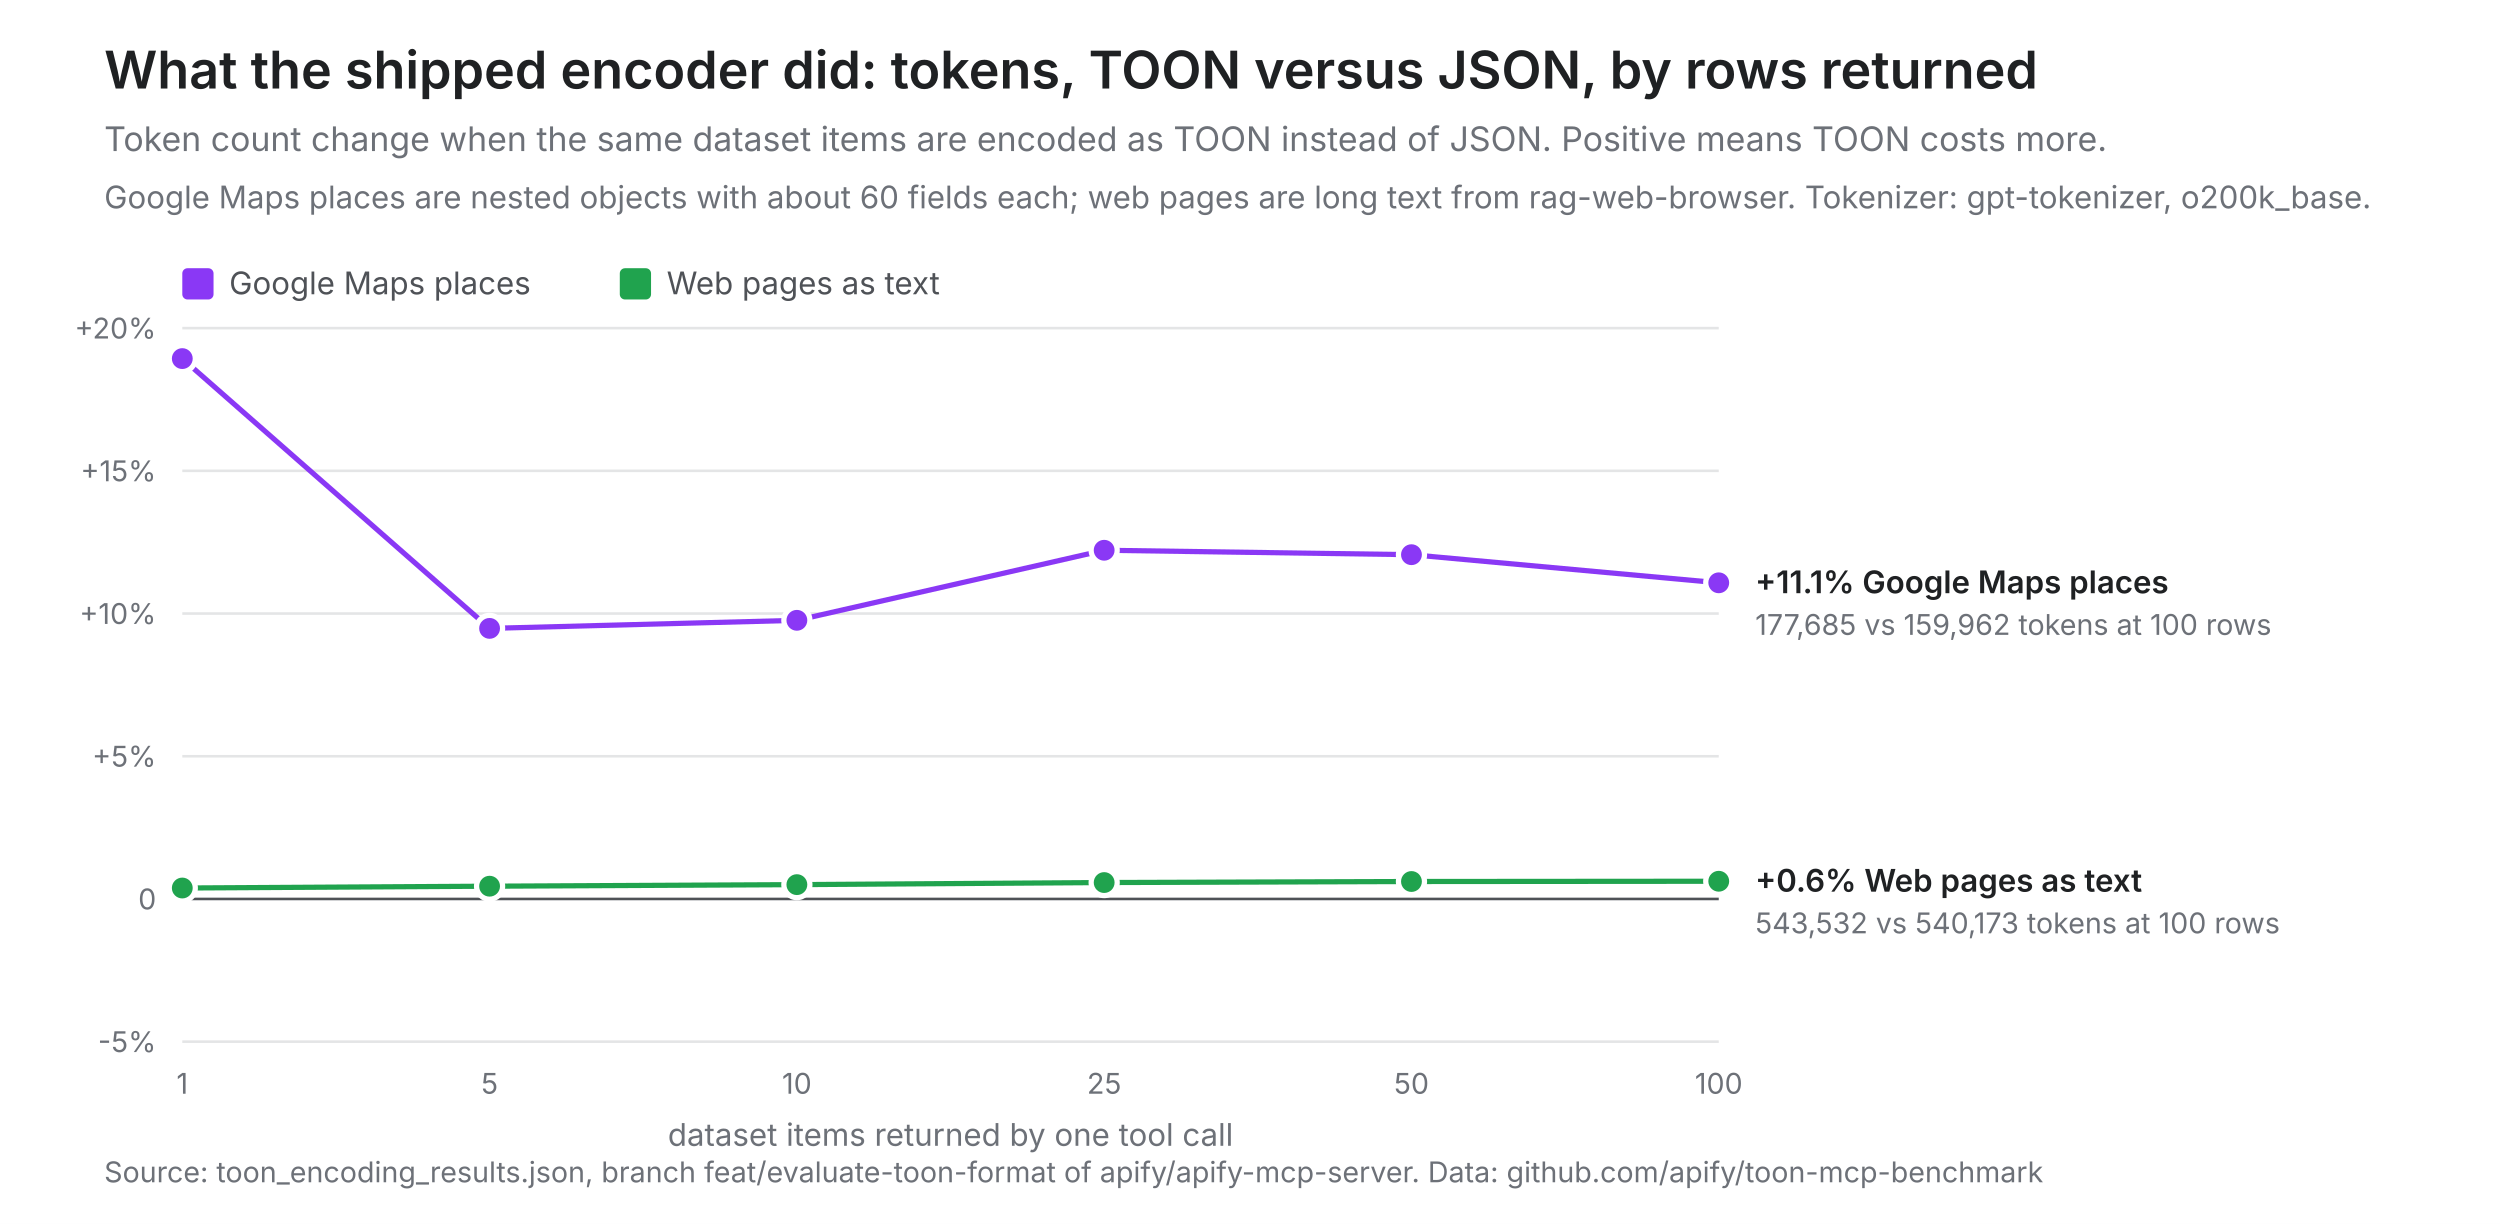
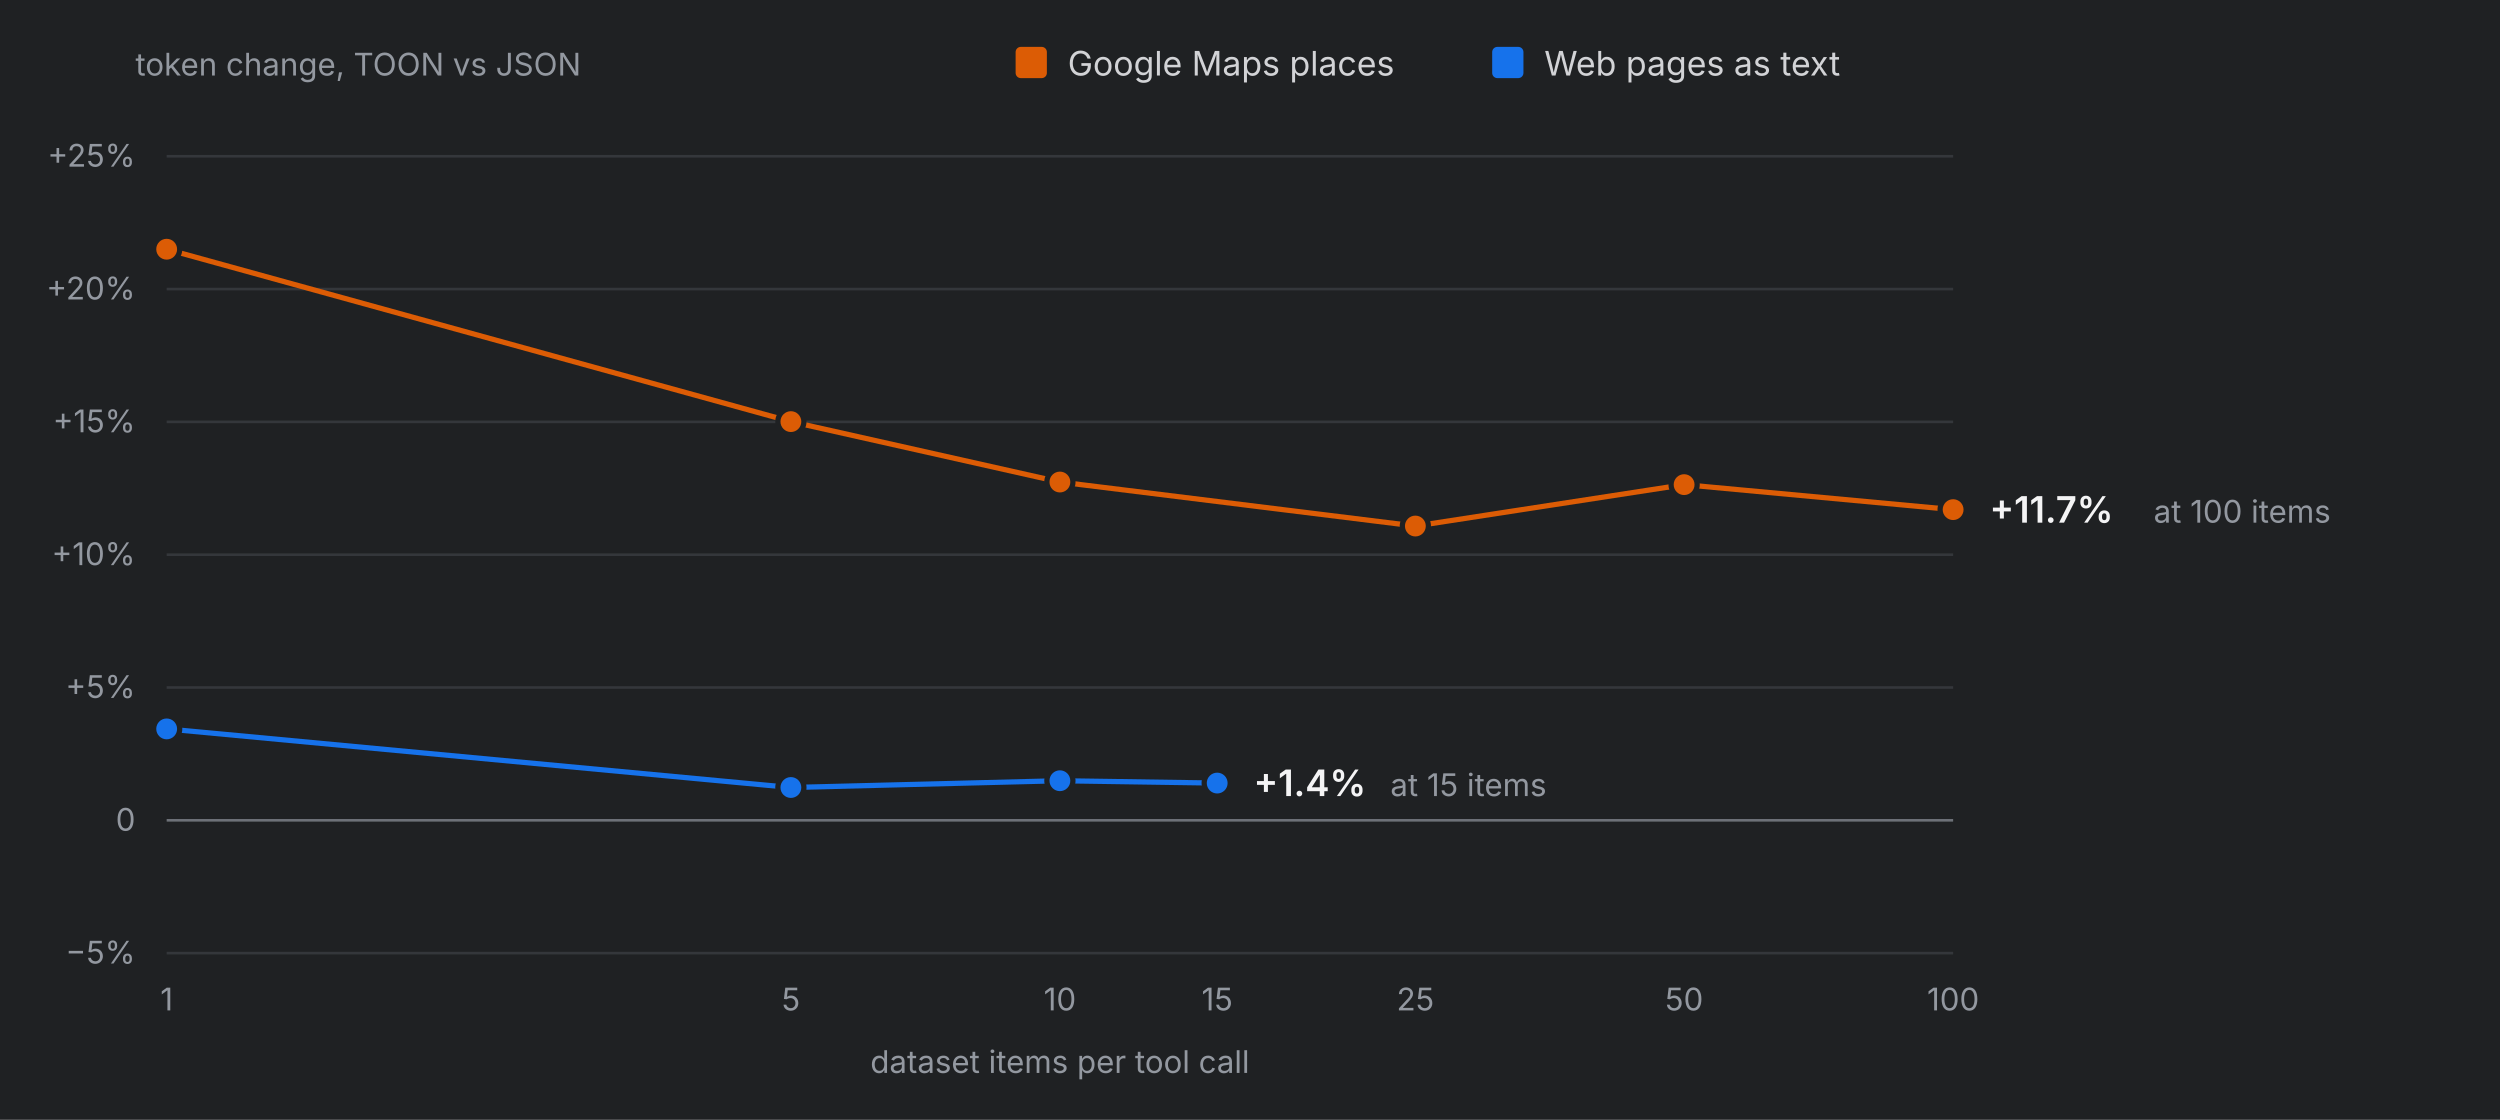
- <svg xmlns="http://www.w3.org/2000/svg" width="960" height="470" viewBox="0 0 960 470" font-family="Inter, 'SF Pro Text', -apple-system, BlinkMacSystemFont, 'Segoe UI', Helvetica, Arial, sans-serif">
-   <rect width="960" height="470" fill="#FFFFFF" />
-   <text x="40.0" y="34.0" font-size="20" fill="#1F2123" text-anchor="start" font-weight="600">What the shipped encoder did: tokens, TOON versus JSON, by rows returned</text>
-   <text x="40.0" y="58.0" font-size="13" fill="#6D7178" text-anchor="start" font-weight="400">Token count change when the same dataset items are encoded as TOON instead of JSON. Positive means TOON costs more.</text>
-   <text x="40.0" y="80.0" font-size="12" fill="#6D7178" text-anchor="start" font-weight="400">Google Maps places are nested objects with about 60 fields each; web pages are long text from rag-web-browser. Tokenizer: gpt-tokenizer, o200k_base.</text>
-   <line x1="70" y1="400.0" x2="660" y2="400.0" stroke="#E4E5E6" stroke-width="1" />
-   <text x="60.0" y="404.0" font-size="11" fill="#6D7178" text-anchor="end" font-weight="400">-5%</text>
-   <line x1="70" y1="345.2" x2="660" y2="345.2" stroke="#4F5257" stroke-width="1" />
-   <text x="60.0" y="349.2" font-size="11" fill="#6D7178" text-anchor="end" font-weight="400">0</text>
-   <line x1="70" y1="290.4" x2="660" y2="290.4" stroke="#E4E5E6" stroke-width="1" />
-   <text x="60.0" y="294.4" font-size="11" fill="#6D7178" text-anchor="end" font-weight="400">+5%</text>
-   <line x1="70" y1="235.6" x2="660" y2="235.6" stroke="#E4E5E6" stroke-width="1" />
-   <text x="60.0" y="239.6" font-size="11" fill="#6D7178" text-anchor="end" font-weight="400">+10%</text>
-   <line x1="70" y1="180.8" x2="660" y2="180.8" stroke="#E4E5E6" stroke-width="1" />
-   <text x="60.0" y="184.8" font-size="11" fill="#6D7178" text-anchor="end" font-weight="400">+15%</text>
-   <line x1="70" y1="126.0" x2="660" y2="126.0" stroke="#E4E5E6" stroke-width="1" />
-   <text x="60.0" y="130.0" font-size="11" fill="#6D7178" text-anchor="end" font-weight="400">+20%</text>
-   <text x="70.0" y="420.0" font-size="11" fill="#6D7178" text-anchor="middle" font-weight="400">1</text>
-   <text x="188.0" y="420.0" font-size="11" fill="#6D7178" text-anchor="middle" font-weight="400">5</text>
-   <text x="306.0" y="420.0" font-size="11" fill="#6D7178" text-anchor="middle" font-weight="400">10</text>
-   <text x="424.0" y="420.0" font-size="11" fill="#6D7178" text-anchor="middle" font-weight="400">25</text>
-   <text x="542.0" y="420.0" font-size="11" fill="#6D7178" text-anchor="middle" font-weight="400">50</text>
-   <text x="660.0" y="420.0" font-size="11" fill="#6D7178" text-anchor="middle" font-weight="400">100</text>
-   <text x="365.0" y="440.0" font-size="12" fill="#6D7178" text-anchor="middle" font-weight="400">dataset items returned by one tool call</text>
-   <path d="M70.0,137.7 L188.0,241.3 L306.0,238.2 L424.0,211.3 L542.0,213.0 L660.0,223.8" fill="none" stroke="#8A38F5" stroke-width="2" stroke-linejoin="round" stroke-linecap="round" />
-   <circle cx="70.0" cy="137.7" r="6" fill="#FFFFFF" />
-   <circle cx="70.0" cy="137.7" r="4" fill="#8A38F5" />
-   <circle cx="188.0" cy="241.3" r="6" fill="#FFFFFF" />
-   <circle cx="188.0" cy="241.3" r="4" fill="#8A38F5" />
-   <circle cx="306.0" cy="238.2" r="6" fill="#FFFFFF" />
-   <circle cx="306.0" cy="238.2" r="4" fill="#8A38F5" />
-   <circle cx="424.0" cy="211.3" r="6" fill="#FFFFFF" />
-   <circle cx="424.0" cy="211.3" r="4" fill="#8A38F5" />
-   <circle cx="542.0" cy="213.0" r="6" fill="#FFFFFF" />
-   <circle cx="542.0" cy="213.0" r="4" fill="#8A38F5" />
-   <circle cx="660.0" cy="223.8" r="6" fill="#FFFFFF" />
-   <circle cx="660.0" cy="223.8" r="4" fill="#8A38F5" />
-   <text x="674.0" y="227.8" font-size="12" fill="#1F2123" text-anchor="start" font-weight="600">+11.1%  Google Maps places</text>
-   <text x="674.0" y="243.8" font-size="11" fill="#6D7178" text-anchor="start" font-weight="400">177,685 vs 159,962 tokens at 100 rows</text>
-   <path d="M70.0,341.0 L188.0,340.3 L306.0,339.7 L424.0,338.9 L542.0,338.5 L660.0,338.4" fill="none" stroke="#20A34E" stroke-width="2" stroke-linejoin="round" stroke-linecap="round" />
-   <circle cx="70.0" cy="341.0" r="6" fill="#FFFFFF" />
-   <circle cx="70.0" cy="341.0" r="4" fill="#20A34E" />
-   <circle cx="188.0" cy="340.3" r="6" fill="#FFFFFF" />
-   <circle cx="188.0" cy="340.3" r="4" fill="#20A34E" />
-   <circle cx="306.0" cy="339.7" r="6" fill="#FFFFFF" />
-   <circle cx="306.0" cy="339.7" r="4" fill="#20A34E" />
-   <circle cx="424.0" cy="338.9" r="6" fill="#FFFFFF" />
-   <circle cx="424.0" cy="338.9" r="4" fill="#20A34E" />
-   <circle cx="542.0" cy="338.5" r="6" fill="#FFFFFF" />
-   <circle cx="542.0" cy="338.5" r="4" fill="#20A34E" />
-   <circle cx="660.0" cy="338.4" r="6" fill="#FFFFFF" />
-   <circle cx="660.0" cy="338.4" r="4" fill="#20A34E" />
-   <text x="674.0" y="342.4" font-size="12" fill="#1F2123" text-anchor="start" font-weight="600">+0.6%  Web pages as text</text>
-   <text x="674.0" y="358.4" font-size="11" fill="#6D7178" text-anchor="start" font-weight="400">543,532 vs 540,173 tokens at 100 rows</text>
-   <rect x="70" y="103" width="12" height="12" rx="2" fill="#8A38F5" />
-   <text x="88.0" y="113.0" font-size="12" fill="#4F5257" text-anchor="start" font-weight="400">Google Maps places</text>
-   <rect x="238" y="103" width="12" height="12" rx="2" fill="#20A34E" />
-   <text x="256.0" y="113.0" font-size="12" fill="#4F5257" text-anchor="start" font-weight="400">Web pages as text</text>
-   <text x="40.0" y="454.0" font-size="11" fill="#6D7178" text-anchor="start" font-weight="400">Source: toon_encoding_results.json, branch feat/evaluate-toon-format of apify/apify-mcp-server. Data: github.com/apify/toon-mcp-benchmark</text>
+ <svg xmlns="http://www.w3.org/2000/svg" width="960" height="430" viewBox="0 0 960 430" font-family="Inter, 'SF Pro Text', -apple-system, BlinkMacSystemFont, 'Segoe UI', Helvetica, Arial, sans-serif">
+   <rect width="960" height="430" fill="#1F2123" />
+   <rect x="390" y="18" width="12" height="12" rx="2" fill="#DC5C05" />
+   <text x="410.0" y="29.0" font-size="13" fill="#D2D3D6" text-anchor="start" font-weight="400">Google Maps places</text>
+   <rect x="573.0" y="18" width="12" height="12" rx="2" fill="#1672EB" />
+   <text x="593.0" y="29.0" font-size="13" fill="#D2D3D6" text-anchor="start" font-weight="400">Web pages as text</text>
+   <line x1="64" y1="366.0" x2="750" y2="366.0" stroke="#34373B" stroke-width="1" />
+   <text x="52.0" y="370.0" font-size="12" fill="#9398A0" text-anchor="end" font-weight="400">−5%</text>
+   <line x1="64" y1="315.0" x2="750" y2="315.0" stroke="#6D7178" stroke-width="1" />
+   <text x="52.0" y="319.0" font-size="12" fill="#9398A0" text-anchor="end" font-weight="400">0</text>
+   <line x1="64" y1="264.0" x2="750" y2="264.0" stroke="#34373B" stroke-width="1" />
+   <text x="52.0" y="268.0" font-size="12" fill="#9398A0" text-anchor="end" font-weight="400">+5%</text>
+   <line x1="64" y1="213.0" x2="750" y2="213.0" stroke="#34373B" stroke-width="1" />
+   <text x="52.0" y="217.0" font-size="12" fill="#9398A0" text-anchor="end" font-weight="400">+10%</text>
+   <line x1="64" y1="162.0" x2="750" y2="162.0" stroke="#34373B" stroke-width="1" />
+   <text x="52.0" y="166.0" font-size="12" fill="#9398A0" text-anchor="end" font-weight="400">+15%</text>
+   <line x1="64" y1="111.0" x2="750" y2="111.0" stroke="#34373B" stroke-width="1" />
+   <text x="52.0" y="115.0" font-size="12" fill="#9398A0" text-anchor="end" font-weight="400">+20%</text>
+   <line x1="64" y1="60.0" x2="750" y2="60.0" stroke="#34373B" stroke-width="1" />
+   <text x="52.0" y="64.0" font-size="12" fill="#9398A0" text-anchor="end" font-weight="400">+25%</text>
+   <text x="64.0" y="388.0" font-size="12" fill="#9398A0" text-anchor="middle" font-weight="400">1</text>
+   <text x="303.7" y="388.0" font-size="12" fill="#9398A0" text-anchor="middle" font-weight="400">5</text>
+   <text x="407.0" y="388.0" font-size="12" fill="#9398A0" text-anchor="middle" font-weight="400">10</text>
+   <text x="467.4" y="388.0" font-size="12" fill="#9398A0" text-anchor="middle" font-weight="400">15</text>
+   <text x="543.5" y="388.0" font-size="12" fill="#9398A0" text-anchor="middle" font-weight="400">25</text>
+   <text x="646.7" y="388.0" font-size="12" fill="#9398A0" text-anchor="middle" font-weight="400">50</text>
+   <text x="750.0" y="388.0" font-size="12" fill="#9398A0" text-anchor="middle" font-weight="400">100</text>
+   <text x="407.0" y="412.0" font-size="12" fill="#9398A0" text-anchor="middle" font-weight="400">dataset items per tool call</text>
+   <text x="52.0" y="29.0" font-size="12" fill="#9398A0" text-anchor="start" font-weight="400">token change, TOON vs JSON</text>
+   <path d="M64.0,95.7 L303.7,161.9 L407.0,185.1 L543.5,202.0 L646.7,186.1 L750.0,195.7" fill="none" stroke="#DC5C05" stroke-width="2" stroke-linejoin="round" stroke-linecap="round" />
+   <circle cx="64.0" cy="95.7" r="6" fill="#1F2123" />
+   <circle cx="64.0" cy="95.7" r="4" fill="#DC5C05" />
+   <circle cx="303.7" cy="161.9" r="6" fill="#1F2123" />
+   <circle cx="303.7" cy="161.9" r="4" fill="#DC5C05" />
+   <circle cx="407.0" cy="185.1" r="6" fill="#1F2123" />
+   <circle cx="407.0" cy="185.1" r="4" fill="#DC5C05" />
+   <circle cx="543.5" cy="202.0" r="6" fill="#1F2123" />
+   <circle cx="543.5" cy="202.0" r="4" fill="#DC5C05" />
+   <circle cx="646.7" cy="186.1" r="6" fill="#1F2123" />
+   <circle cx="646.7" cy="186.1" r="4" fill="#DC5C05" />
+   <circle cx="750.0" cy="195.7" r="6" fill="#1F2123" />
+   <circle cx="750.0" cy="195.7" r="4" fill="#DC5C05" />
+   <text x="764.0" y="200.7" font-size="14" fill="#F4F4F5" text-anchor="start" font-weight="600">+11.7%</text>
+   <text x="827.0" y="200.7" font-size="12" fill="#9398A0" text-anchor="start" font-weight="400">at 100 items</text>
+   <path d="M64.0,279.9 L303.7,302.4 L407.0,299.8 L467.4,300.7" fill="none" stroke="#1672EB" stroke-width="2" stroke-linejoin="round" stroke-linecap="round" />
+   <circle cx="64.0" cy="279.9" r="6" fill="#1F2123" />
+   <circle cx="64.0" cy="279.9" r="4" fill="#1672EB" />
+   <circle cx="303.7" cy="302.4" r="6" fill="#1F2123" />
+   <circle cx="303.7" cy="302.4" r="4" fill="#1672EB" />
+   <circle cx="407.0" cy="299.8" r="6" fill="#1F2123" />
+   <circle cx="407.0" cy="299.8" r="4" fill="#1672EB" />
+   <circle cx="467.4" cy="300.7" r="6" fill="#1F2123" />
+   <circle cx="467.4" cy="300.7" r="4" fill="#1672EB" />
+   <text x="481.4" y="305.7" font-size="14" fill="#F4F4F5" text-anchor="start" font-weight="600">+1.4%</text>
+   <text x="533.9" y="305.7" font-size="12" fill="#9398A0" text-anchor="start" font-weight="400">at 15 items</text>
</svg>
